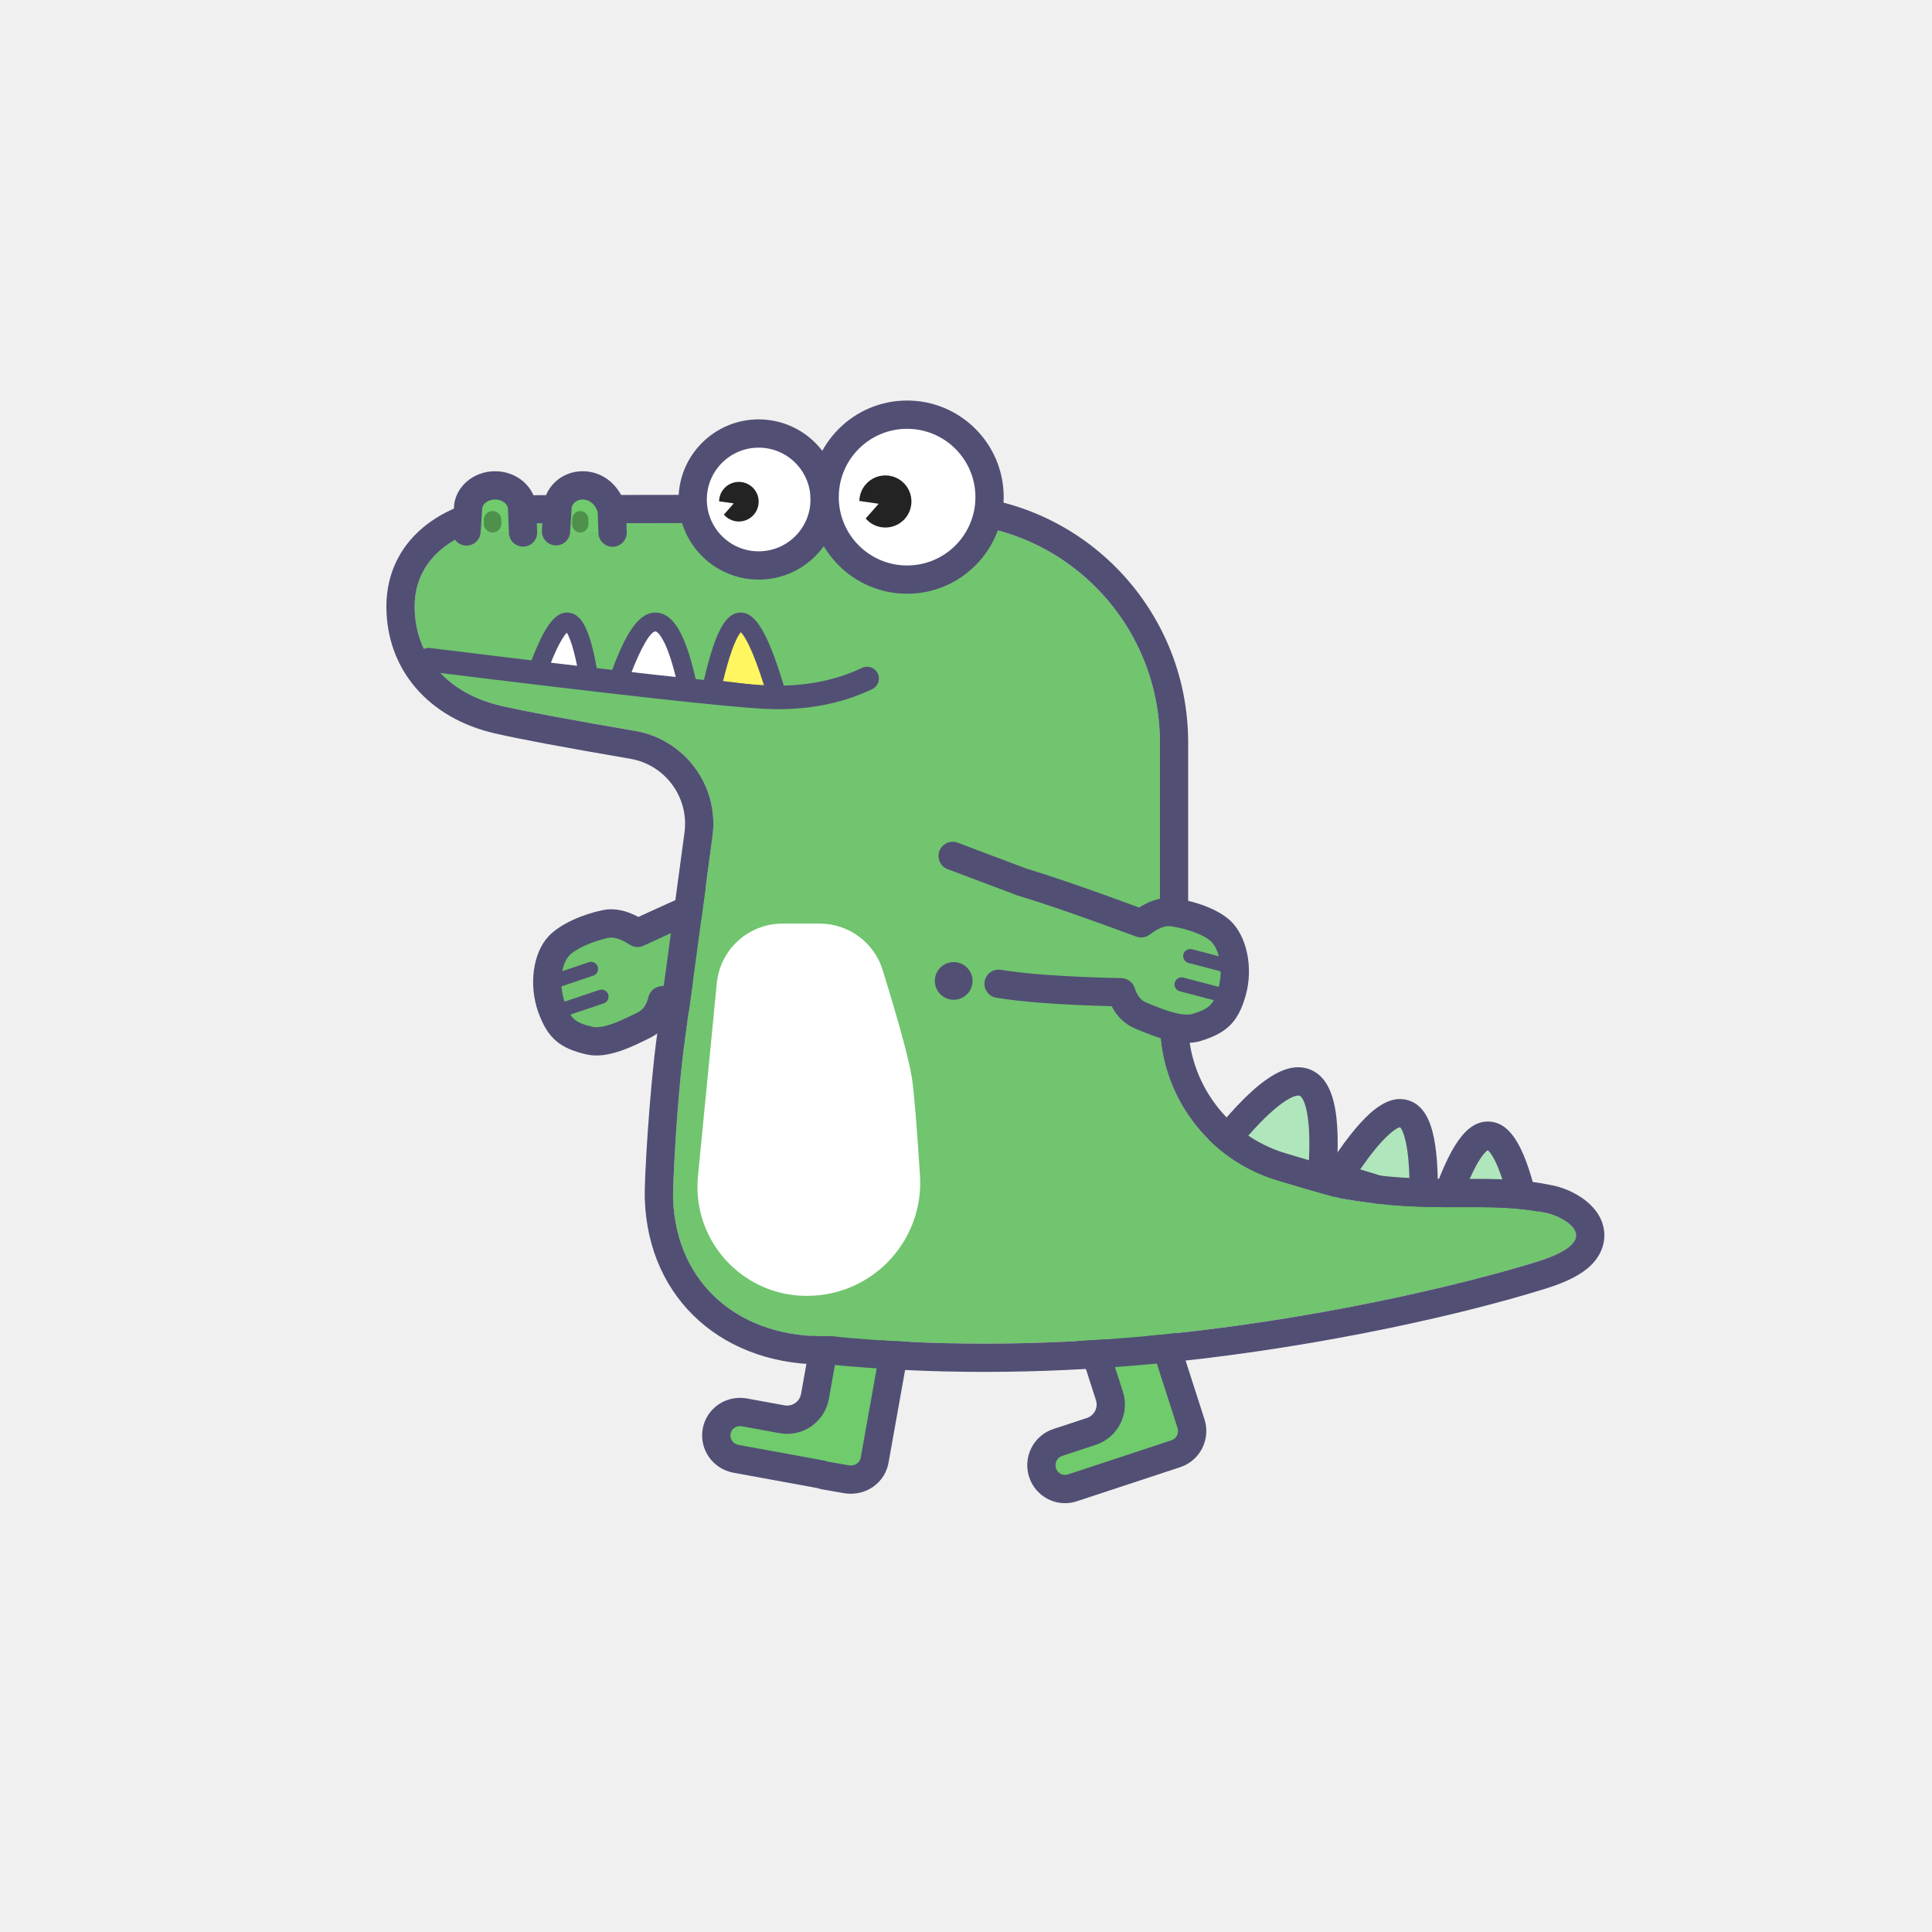
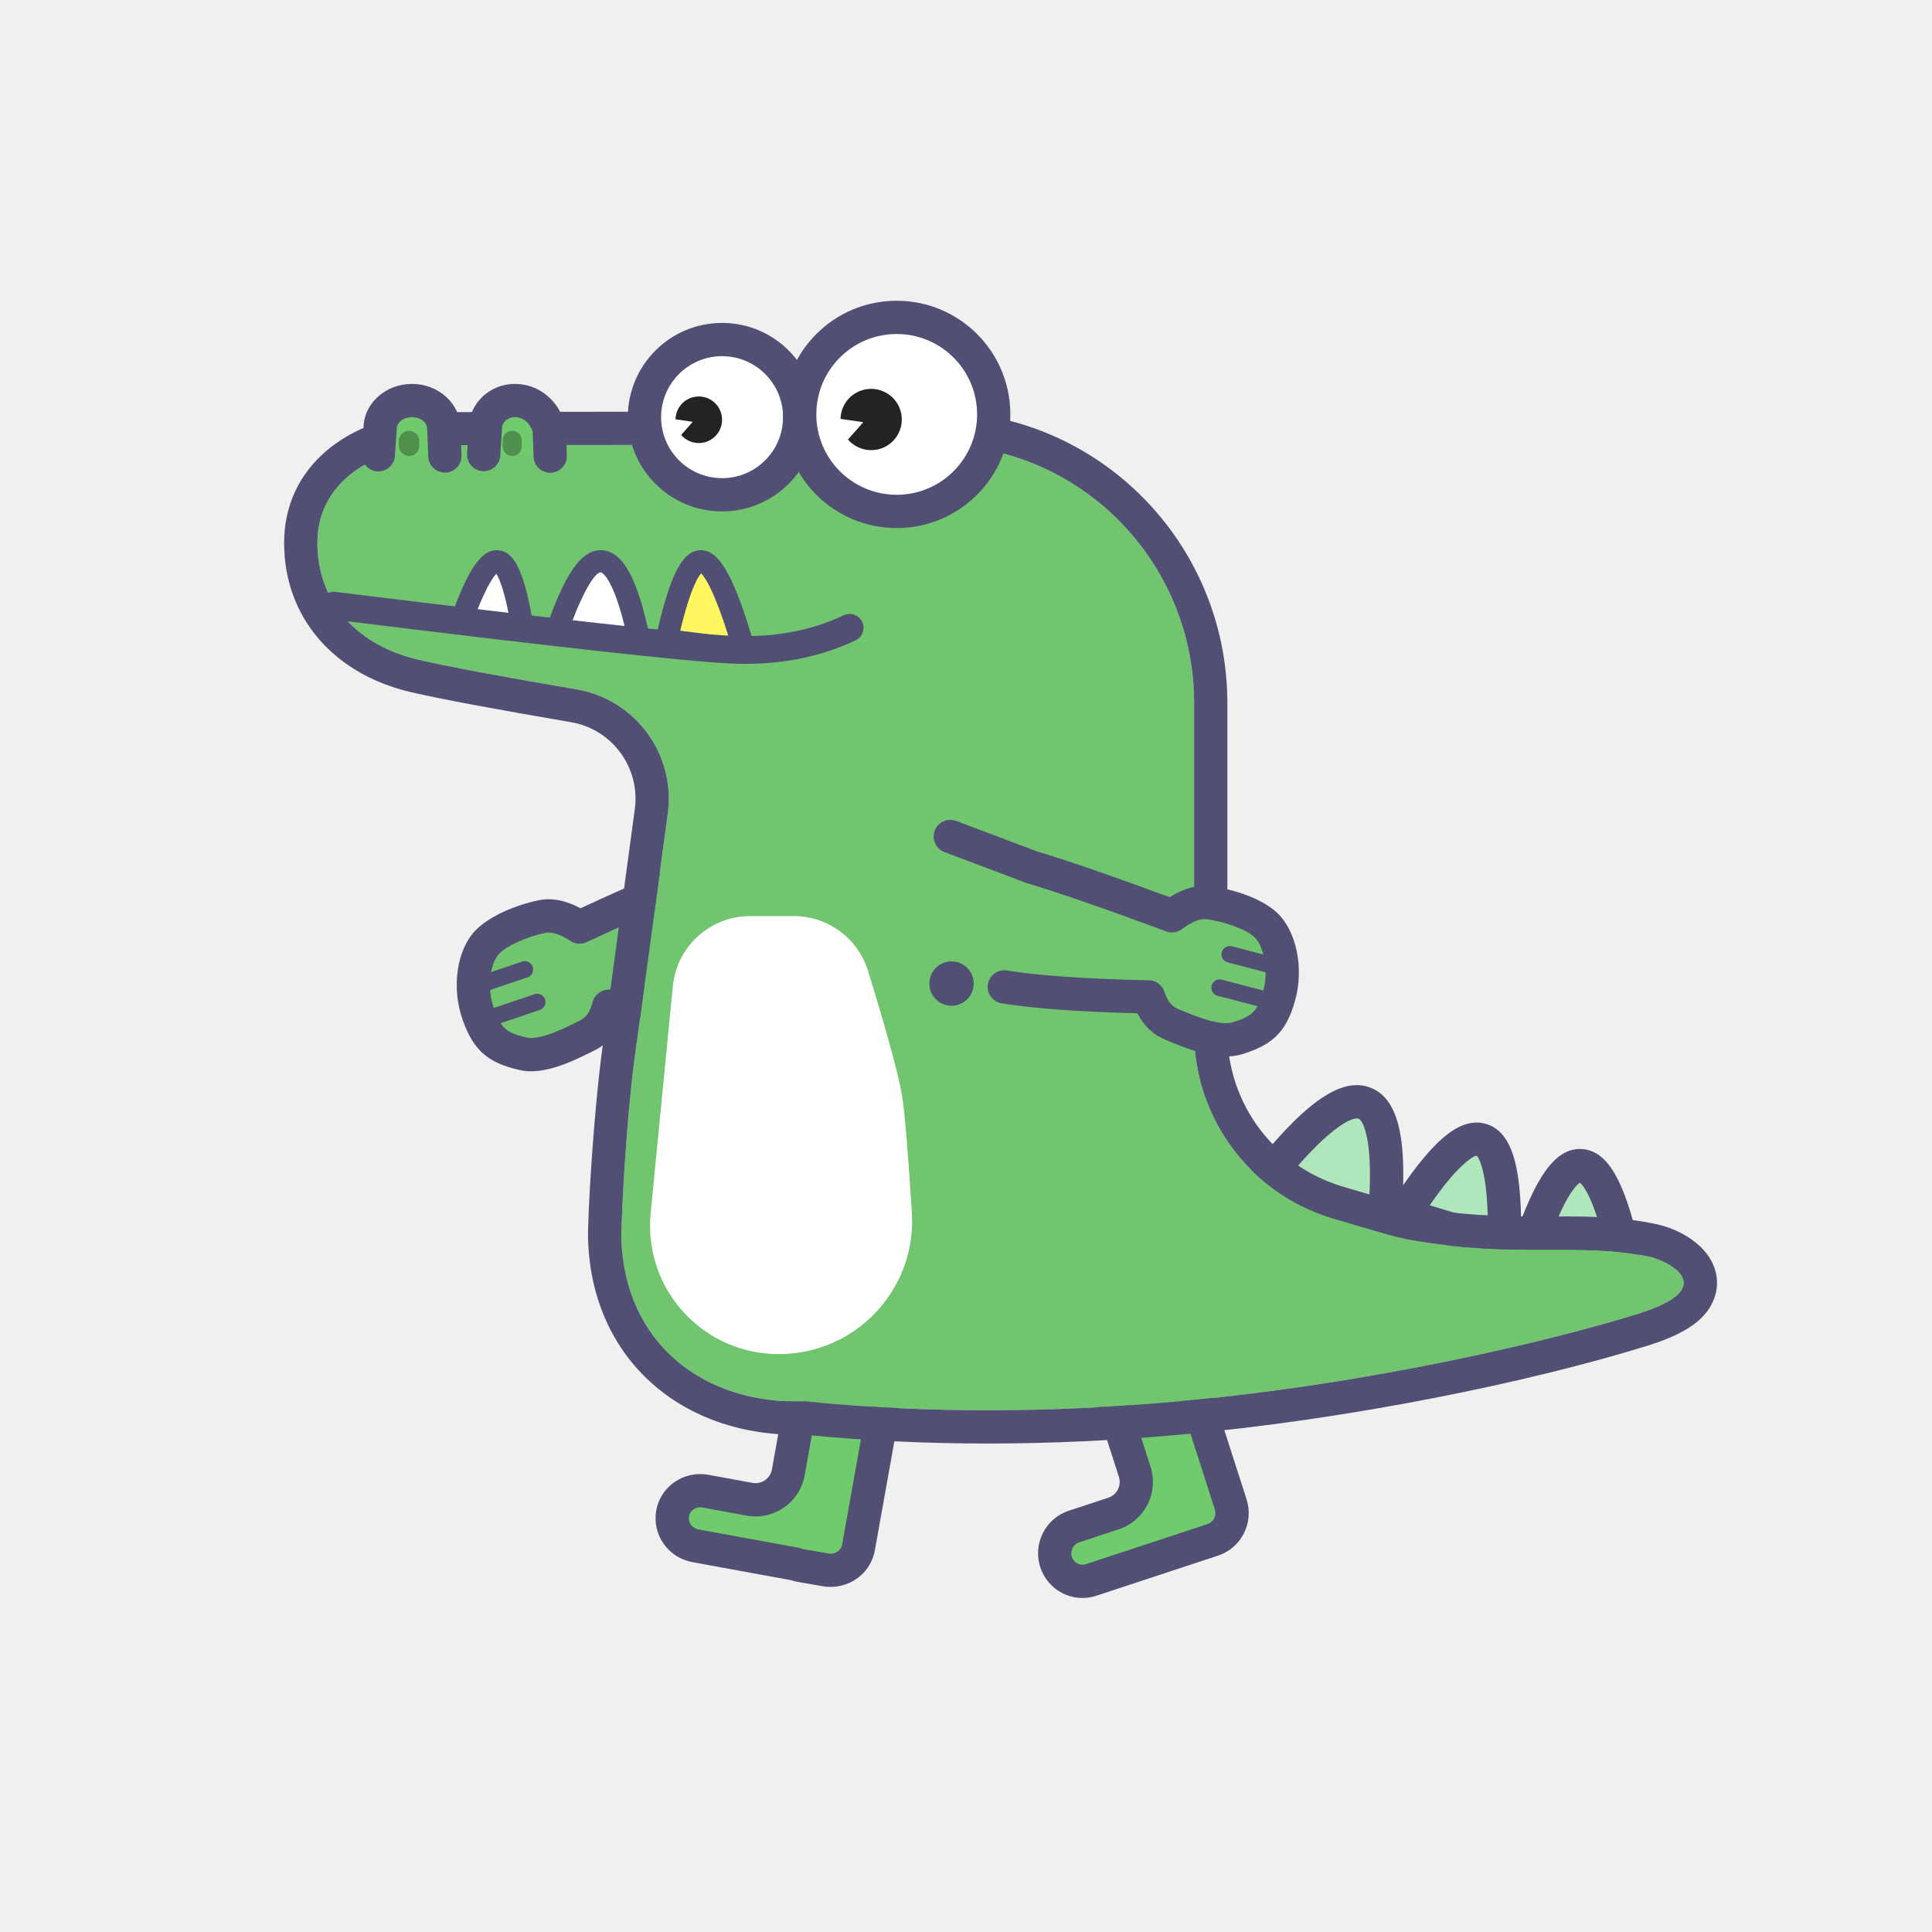
- <svg xmlns="http://www.w3.org/2000/svg" width="800px" height="800px" viewBox="0 0 1024 1024" class="icon" version="1.1">
+ <svg xmlns="http://www.w3.org/2000/svg" width="800px" height="800px" viewBox="76.8 76.8 870.4 870.4" class="icon" version="1.1">
  <path d="M474.339 713.673c1.236-6.908-3.442-13.497-10.447-14.718l-11.162-1.941c-7.006-1.219-13.684 3.394-14.92 10.307l-5.864 32.805a14.983 14.983 0 0 1-17.388 12.118l-0.06-0.01-20.005-3.664c-6.943-1.204-13.459 3.292-14.666 10.038-1.219 6.816 3.362 13.332 10.262 14.596l45.036 8.242c0.762 0.29 1.563 0.512 2.398 0.657l11.162 1.941a12.982 12.982 0 0 0 5.545-0.23c4.668-1.149 8.449-4.905 9.341-9.88 0.012-0.09 3.604-20.178 10.769-60.261z" fill="#6FCB6C" />
  <path d="M388.738 780.57c-10.939-2.003-18.237-12.383-16.289-23.282 1.938-10.852 12.365-18.005 23.39-16.087l20.005 3.666a7.503 7.503 0 0 0 8.724-6.057l5.864-32.808c1.966-10.992 12.533-18.29 23.579-16.369l11.162 1.941c11.074 1.926 18.509 12.4 16.539 23.415l-10.769 60.259a19.913 19.913 0 0 1-14.813 15.807 20.458 20.458 0 0 1-8.734 0.365l-11.162-1.941a20.53 20.53 0 0 1-3.057-0.777l-44.439-8.132z m73.87-74.233l-11.162-1.938c-2.965-0.514-5.754 1.411-6.261 4.241l-5.864 32.808a22.473 22.473 0 0 1-26.082 18.17l-20.03-3.666c-2.895-0.505-5.527 1.304-6.004 3.969-0.49 2.74 1.371 5.385 4.236 5.907l45.705 8.369 0.637 0.242c0.325 0.122 0.669 0.217 1.026 0.275l11.162 1.941c0.804 0.145 1.598 0.105 2.473-0.122 1.938-0.477 3.412-2.008 3.751-3.914l10.772-60.264c0.497-2.797-1.424-5.505-4.358-6.017z" fill="#524F75" />
  <path d="M612.335 695.713c-2.173-6.751-9.348-10.445-16.032-8.252l-10.647 3.494c-6.681 2.193-10.34 9.438-8.17 16.187l10.522 32.706a14.988 14.988 0 0 1-9.576 18.824l-17.825 5.877c-6.579 2.168-10.17 9.306-8.035 15.952 2.145 6.646 9.211 10.265 15.77 8.102l54.884-18.092c6.579-2.168 10.17-9.306 8.035-15.952-0.022-0.085-6.334-19.701-18.927-58.845z" fill="#6FCB6C" />
  <path d="M638.399 752.263c3.389 10.552-2.323 21.901-12.825 25.363l-54.881 18.09c-10.53 3.474-21.829-2.333-25.25-12.925-3.392-10.555 2.323-21.906 12.82-25.358l17.828-5.879a7.498 7.498 0 0 0 4.788-9.413l-10.522-32.708c-3.429-10.66 2.35-22.121 12.96-25.602l10.65-3.494c10.645-3.489 22.058 2.385 25.503 13.075l18.932 58.853z m-39.761-57.681l-10.65 3.492c-2.755 0.904-4.286 3.939-3.374 6.778l10.522 32.706c3.789 11.761-2.632 24.366-14.358 28.235l-17.83 5.879c-2.652 0.877-4.123 3.799-3.249 6.529 0.877 2.705 3.694 4.151 6.296 3.289l54.884-18.09c2.652-0.877 4.126-3.801 3.249-6.534l-18.937-58.853c-0.894-2.812-3.831-4.326-6.554-3.432z" fill="#524F75" />
  <path d="M477.326 500.246c-31.944 9.83-55.938 16.646-71.992 20.445-16.044 3.806-34.159 6.961-54.342 9.478-1.583 6.379-4.783 10.745-9.586 13.1-7.203 3.532-20.025 10.39-29.027 8.267-9.009-2.118-15.35-4.491-20.028-17.588-4.68-13.092-1.683-26.679 3.871-32.581 5.557-5.902 17.343-10.085 24.703-11.629 4.908-1.026 10.575 0.542 17.001 4.71 24.409-11.346 43.298-19.491 56.67-24.431 13.372-4.94 37.184-12.578 71.445-22.908" fill="#70C56E" />
  <path d="M344.713 549.995c-0.325 0.155-0.664 0.325-1.136 0.559l-1.254 0.619c-1.079 0.529-1.923 0.947-2.782 1.356-3.789 1.823-7.043 3.219-10.3 4.346-6.928 2.398-13.03 3.259-18.577 1.951-13.622-3.207-20.34-8.292-25.368-22.361-5.232-14.641-2.72-31.544 5.472-40.241 6.102-6.479 17.833-11.559 28.617-13.822 6.012-1.261 12.345 0.042 18.959 3.586 22.858-10.562 40.723-18.225 53.648-23.003 13.559-5.005 37.486-12.675 71.882-23.047a7.493 7.493 0 1 1 4.328 14.348c-34.122 10.29-57.824 17.89-71.011 22.76-13.145 4.858-31.869 12.927-56.108 24.199a7.5 7.5 0 0 1-7.235-0.507c-4.91-3.184-8.682-4.228-11.386-3.664-8.06 1.688-17.243 5.669-20.785 9.428-4.076 4.331-5.707 15.298-2.265 24.926 3.144 8.791 5.649 10.69 14.691 12.815 2.228 0.524 5.749 0.025 10.24-1.524 2.627-0.909 5.397-2.098 8.716-3.696a656.559 656.559 0 0 0 5.055-2.485c2.692-1.319 4.533-3.831 5.615-8.182a7.498 7.498 0 0 1 6.344-5.625c19.923-2.485 37.771-5.6 53.548-9.331 15.85-3.759 39.711-10.537 71.515-20.323a7.493 7.493 0 0 1 4.406 14.324c-32.089 9.875-56.225 16.729-72.469 20.577-15.068 3.572-31.879 6.574-50.451 9.021-2.473 5.884-6.461 10.317-11.911 12.992z" fill="#524F75" />
  <path d="M293.209 516.376l18.762-6.334a3.746 3.746 0 1 1 2.398 7.096l-18.762 6.336a3.746 3.746 0 1 1-2.398-7.098zM298.941 531.006l18.764-6.336a3.746 3.746 0 0 1 2.403 7.093l-18.764 6.341a3.751 3.751 0 0 1-4.75-2.35 3.744 3.744 0 0 1 2.348-4.748z" fill="#524F75" />
  <path d="M691.232 573.682c9.323 3.582 12.385 23.482 9.181 59.707L644.456 611.902c21.856-29.059 37.451-41.799 46.777-38.22z" fill="#B0E6BB" />
  <path d="M693.213 592.631c-1.029-7.583-2.872-11.232-4.366-11.833-1.491-0.602-5.35 0.742-11.356 5.48-5.897 4.648-12.96 11.926-21.122 21.801l36.891 14.908c0.992-12.773 0.964-22.915-0.047-30.355z m1.249-25.727c14.001 5.662 17.013 27.76 12.783 67.594a7.493 7.493 0 0 1-10.255 6.156l-55.576-22.453a7.49 7.49 0 0 1-3.102-11.551c24.633-31.597 42.146-45.406 56.15-39.746z" fill="#524F75" />
  <path d="M743.164 590.054c7.67 1.918 11.918 17.56 12.748 46.939l-46.045-11.481c14.526-25.55 25.62-37.371 33.297-35.458z" fill="#B0E6BB" />
  <path d="M745.155 605.556c-1.199-5.542-2.62-7.887-3.112-8.04-0.487-0.152-2.98 0.999-7.068 4.925-4.019 3.854-8.719 9.646-14.044 17.348l26.167 8c-0.115-9.363-0.767-16.794-1.943-22.233z m1.269-22.371c12.51 3.824 16.384 21.744 15.58 54.889a7.5 7.5 0 0 1-9.683 6.986l-45.383-13.876a7.493 7.493 0 0 1-4.118-11.202c17.868-27.928 31.102-40.615 43.605-36.797z" fill="#524F75" />
  <path d="M789.614 601.98c7.048 0.619 13.01 13.679 17.883 39.177l-42.301-3.701c9.228-24.264 17.368-36.09 24.419-35.475z" fill="#B0E6BB" />
  <path d="M788.19 609.869c-1.114 0.884-2.49 2.518-4.006 4.898-2.478 3.891-5.127 9.413-7.892 16.519l22.198 1.164c-2.008-7.358-4.061-13.127-6.124-17.253-1.259-2.523-2.453-4.293-3.474-5.287a5.362 5.362 0 0 0-0.332-0.305 5.929 5.929 0 0 0-0.37 0.265z m1.156-15.41c12.198 0.639 19.571 15.4 26.159 44.342 1.099 4.845-2.74 9.408-7.697 9.146l-42.406-2.225a7.5 7.5 0 0 1-6.703-9.9c9.583-28.093 18.459-42.004 30.648-41.362z" fill="#524F75" />
  <path d="M439.678 708.171c-46.34 1.571-81.403-26.567-82.961-73.181-0.15-4.456 1.706-50.581 6.366-84.343 2.443-17.693 7.295-53.483 14.558-107.355 3.594-26.654-14.563-51.367-41.072-55.908-34.569-5.919-58.273-10.36-71.113-13.322C238.367 367.811 219.785 348.752 219.785 321.386c0-27.428 24.756-42.094 51.962-43.935 83.486-0.247 126.299-0.247 128.44 0l98.908-0.222c63.885 0 115.67 52.094 115.67 116.356v148.298c0 38.577 25.288 72.594 62.234 83.708 19.701 5.927 31.264 9.189 34.689 9.78 49.966 8.634 75.521 0.727 108.167 7.58 7.727 1.618 33.397 13.789-5.352 25.83-38.158 11.853-119.136 31.434-206.918 39.389-58.525 5.302-114.488 5.302-167.906 0z" fill="#70C56E" />
  <path d="M439.678 708.171c53.415 5.302 109.381 5.302 167.906 0 87.779-7.957 168.755-27.536 206.918-39.389 38.75-12.036 13.072-24.206 5.352-25.83-32.638-6.853-58.201 1.054-108.167-7.58-3.424-0.592-14.988-3.854-34.689-9.78-36.946-11.109-62.234-45.126-62.234-83.708v-148.298c0-64.262-51.784-116.356-115.67-116.356l-98.911 0.222c-2.14-0.247-44.956-0.247-128.44 0C244.541 279.29 219.785 293.955 219.785 321.386c0 27.366 18.587 46.425 45.675 52.676 12.84 2.962 36.544 7.403 71.113 13.322 26.509 4.538 44.666 29.254 41.072 55.908-7.263 53.875-12.116 89.662-14.558 107.355-4.66 33.762-6.516 79.882-6.366 84.343 1.558 46.614 36.619 74.752 82.956 73.181z m-97.934-72.684c-0.362-10.814 2.695-59.337 6.499-86.888 2.44-17.673 7.29-53.448 14.553-107.308 2.515-18.659-10.195-35.957-28.752-39.134-34.838-5.967-58.75-10.447-71.955-13.492C227.573 380.698 204.8 355.276 204.8 321.386c0-34.474 28.66-56.365 65.936-58.885 81.888-0.272 120.65-0.295 129.416-0.027l98.943-0.23c72.177 0 130.655 58.823 130.655 131.342v148.298a72.437 72.437 0 0 0 51.565 69.36c18.819 5.662 30.395 8.921 32.925 9.361 20.787 3.591 34.464 4.318 60.816 4.228 12.318-0.042 17.545 0.02 24.356 0.415 8.272 0.477 15.87 1.426 23.525 3.035 9.373 1.971 20.168 7.79 24.886 16.606 4.638 8.677 2.77 18.534-4.566 25.712-5.175 5.065-13.092 9.001-24.306 12.485-53.293 16.556-134.254 33.143-210.01 40.011-59.087 5.355-115.68 5.385-169.769 0.08-54.931 1.414-95.629-33.844-97.427-87.689z" fill="#524F75" />
  <path d="M414.727 489.522h19.721a34.963 34.963 0 0 1 33.412 24.666c8.814 28.592 13.954 47.541 15.422 56.842 1.141 7.225 2.585 24.576 4.331 52.059 2.1 33.04-22.98 61.525-56.02 63.623a60.316 60.316 0 0 1-3.801 0.122h-0.297c-31.944 0-57.839-25.895-57.839-57.839 0-1.878 0.092-3.756 0.272-5.625l9.995-102.275c1.751-17.918 16.811-31.574 34.804-31.574z" fill="#FFFFFF" />
  <path d="M294.712 281.575l0.737-11.714c-0.002-6.966 5.964-12.613 13.317-12.613 7.355 0 13.235 5.075 15.46 12.613L324.683 282.224" fill="#6FCB6C" />
  <path d="M317.19 282.499a7.493 7.493 0 1 0 14.975-0.549l-0.487-13.305-0.267-0.904c-3.162-10.722-11.928-17.985-22.645-17.985-11.314 0-20.662 8.769-20.81 19.841l-0.727 11.506a7.493 7.493 0 0 0 14.958 0.942l0.737-11.711 0.015-0.472c0-2.732 2.523-5.12 5.827-5.12 3.529 0 6.534 2.315 8.01 6.436l0.415 11.321z" fill="#524F75" />
  <path d="M307.557 270.873c2.365 0 4.281 1.918 4.281 4.281v2.79a4.281 4.281 0 0 1-8.562 0v-2.79a4.276 4.276 0 0 1 4.281-4.281z" fill="#4E904C" />
  <path d="M247.259 281.575l0.794-11.714c-0.002-6.966 6.421-12.613 14.343-12.613s14.343 5.647 14.343 12.613L277.229 282.224" fill="#6FCB6C" />
  <path d="M262.396 249.756c-11.761 0-21.671 8.627-21.836 19.821l-0.779 11.491a7.493 7.493 0 1 0 14.95 1.014l0.794-11.714 0.017-0.507c0-2.597 2.867-5.12 6.853-5.12 3.984 0 6.851 2.523 6.851 5.12l0.005 0.295 0.49 12.363a7.49 7.49 0 0 0 7.782 7.19 7.49 7.49 0 0 0 7.19-7.782l-0.482-12.233c-0.097-11.252-10.033-19.938-21.836-19.938z" fill="#524F75" />
  <path d="M261.09 270.873c2.548 0 4.61 2.065 4.61 4.61v2.133a4.61 4.61 0 0 1-9.221-0.002v-2.13a4.608 4.608 0 0 1 4.61-4.61z" fill="#4E904C" />
  <path d="M402.107 264.741m-34.966 0a34.966 34.966 0 1 0 69.932 0 34.966 34.966 0 1 0-69.932 0Z" fill="#FFFFFF" />
  <path d="M402.107 307.2C378.655 307.2 359.649 288.191 359.649 264.741S378.655 222.283 402.107 222.283s42.459 19.009 42.459 42.459-19.011 42.459-42.459 42.459z m0-14.985c15.173 0 27.473-12.3 27.473-27.473S417.28 237.268 402.107 237.268 374.634 249.569 374.634 264.741s12.295 27.473 27.473 27.473z" fill="#524F75" />
  <path d="M383.675 272.764a10.49 10.49 0 1 0 7.942-17.346 10.49 10.49 0 0 0-10.49 10.277l7.777 1.129-5.23 5.939z" fill="#232323" />
  <path d="M480.78 263.493m-43.707 0a43.707 43.707 0 1 0 87.415 0 43.707 43.707 0 1 0-87.415 0Z" fill="#FFFFFF" />
  <path d="M480.78 314.693C452.503 314.693 429.58 291.77 429.58 263.493S452.503 212.293 480.78 212.293 531.98 235.215 531.98 263.493 509.053 314.693 480.78 314.693z m0-14.985C500.778 299.707 516.995 283.493 516.995 263.493S500.778 227.278 480.78 227.278 444.566 243.492 444.566 263.493 460.778 299.707 480.78 299.707z" fill="#524F75" />
  <path d="M458.827 274.814a13.802 13.802 0 1 0-3.352-9.296l10.233 1.489-6.881 7.807z" fill="#232323" />
  <path d="M392.894 329.688c5.118 0.412 11.519 13.729 19.204 39.951l-34.966-4.423c5.382-24.096 10.637-35.94 15.762-35.528z" fill="#FFF660" />
  <path d="M389.674 340.288c-2.078 4.68-4.231 11.589-6.429 20.667l21.836 2.762c-2.91-9.271-5.602-16.471-8.052-21.569-1.436-2.985-2.752-5.17-3.886-6.521a8.454 8.454 0 0 0-0.48-0.529c-0.867 0.987-1.898 2.727-2.99 5.19z m27.213 27.948a4.995 4.995 0 0 1-5.42 6.361l-34.966-4.423a4.995 4.995 0 0 1-4.248-6.044c6.132-27.428 11.778-40.161 21.037-39.417 8.469 0.677 15.068 14.403 23.597 43.522z" fill="#524F75" />
  <path d="M348.125 329.723c6.216 0.824 11.724 12.465 16.519 34.921l-37.463-2.193c7.745-22.645 14.726-33.555 20.945-32.728z" fill="#FFFFFF" />
  <path d="M352.403 341.207c-2.1-4.441-3.946-6.401-4.935-6.534-2.24-0.297-7.39 7.333-13.337 23.18l24.164 1.414c-1.888-7.737-3.864-13.769-5.892-18.06z m-3.624-16.436c9.391 1.246 15.465 14.091 20.747 38.832a4.995 4.995 0 0 1-5.177 6.029l-37.463-2.193a4.995 4.995 0 0 1-4.436-6.604c8.629-25.22 16.409-37.381 26.329-36.065z" fill="#524F75" />
  <path d="M300.956 329.693c4.226 0.427 7.972 10.412 11.239 29.956l-27.473-3.372c6.599-18.15 12.011-27.011 16.234-26.584z" fill="#FFFFFF" />
  <path d="M297.989 338.622c-1.906 3.119-4.031 7.62-6.349 13.472l14.426 1.771c-1.226-6.241-2.503-11.122-3.811-14.608-0.649-1.733-1.286-3.057-1.858-3.944-0.684 0.724-1.504 1.831-2.408 3.309z m3.472-13.899c7.845 0.792 11.906 11.624 15.66 34.102a4.995 4.995 0 0 1-5.535 5.782l-27.473-3.374a4.995 4.995 0 0 1-4.086-6.663c7.61-20.935 13.542-30.643 21.434-29.846z" fill="#524F75" />
  <path d="M226.506 355.855c99.91 12.36 159.637 18.974 179.58 19.878 20.692 0.937 39.431-2.533 56.133-10.44a6.244 6.244 0 1 0-5.345-11.286c-14.793 7.006-31.507 10.098-50.223 9.251-19.466-0.884-79.135-7.493-178.611-19.796a6.244 6.244 0 1 0-1.534 12.393z" fill="#524F75" />
  <path d="M529.263 521.416c14.488 2.379 36.156 3.883 65.004 4.513 2.024 6.252 5.517 10.38 10.472 12.398 7.43 3.016 20.703 8.963 29.537 6.222 8.829-2.742 14.996-5.557 18.751-18.944 3.755-13.387-0.182-26.735-6.136-32.232-5.951-5.497-18-8.848-25.45-9.872-4.966-0.683-10.51 1.28-16.633 5.884-27.607-10.246-48.673-17.542-63.178-21.896L504.994 453.679" fill="#70C56E" />
  <path d="M601.915 545.263l1.171 0.477 1.292 0.532c1.116 0.459 1.982 0.811 2.873 1.163 3.911 1.548 7.249 2.721 10.579 3.615 7.079 1.908 13.223 2.338 18.665 0.651 13.366-4.152 19.713-9.691 23.745-24.078 4.2-14.971 0.515-31.658-8.266-39.76-6.536-6.036-18.595-10.288-29.514-11.79-6.097-0.839-12.335 0.912-18.703 4.928-25.809-9.529-45.706-16.399-59.734-20.615L507.636 446.67a7.493 7.493 0 1 0-5.285 14.022l36.632 13.812 0.494 0.165c14.322 4.295 35.253 11.547 62.726 21.739a7.483 7.483 0 0 0 7.112-1.038c4.676-3.519 8.368-4.824 11.104-4.447 8.155 1.121 17.592 4.45 21.389 7.954 4.371 4.034 6.761 14.865 4.006 24.705-2.522 8.99-4.888 11.056-13.765 13.811-2.186 0.679-5.735 0.43-10.323-0.808-2.685-0.725-5.531-1.721-8.947-3.076-1.299-0.521-5.66-2.309-5.22-2.126-2.775-1.126-4.788-3.51-6.17-7.765a7.493 7.493 0 0 0-6.962-5.18c-28.526-0.619-49.887-2.103-63.95-4.415a7.493 7.493 0 0 0-2.429 14.789c14.062 2.307 34.415 3.798 61.17 4.496 2.872 5.607 7.125 9.69 12.696 11.956z" fill="#524F75" />
  <path d="M505.484 519.91m-9.893-1.39a9.99 9.99 0 1 0 19.786 2.781 9.99 9.99 0 1 0-19.786-2.781Z" fill="#524F75" />
  <path d="M650.95 508.131l-19.16-5.011a3.746 3.746 0 0 0-1.899 7.249l19.157 5.01a3.749 3.749 0 0 0 1.901-7.249zM646.252 523.131l-19.16-5.013a3.749 3.749 0 0 0-1.899 7.249l19.157 5.013a3.754 3.754 0 0 0 4.574-2.681 3.736 3.736 0 0 0-2.672-4.567z" fill="#524F75" />
</svg>
